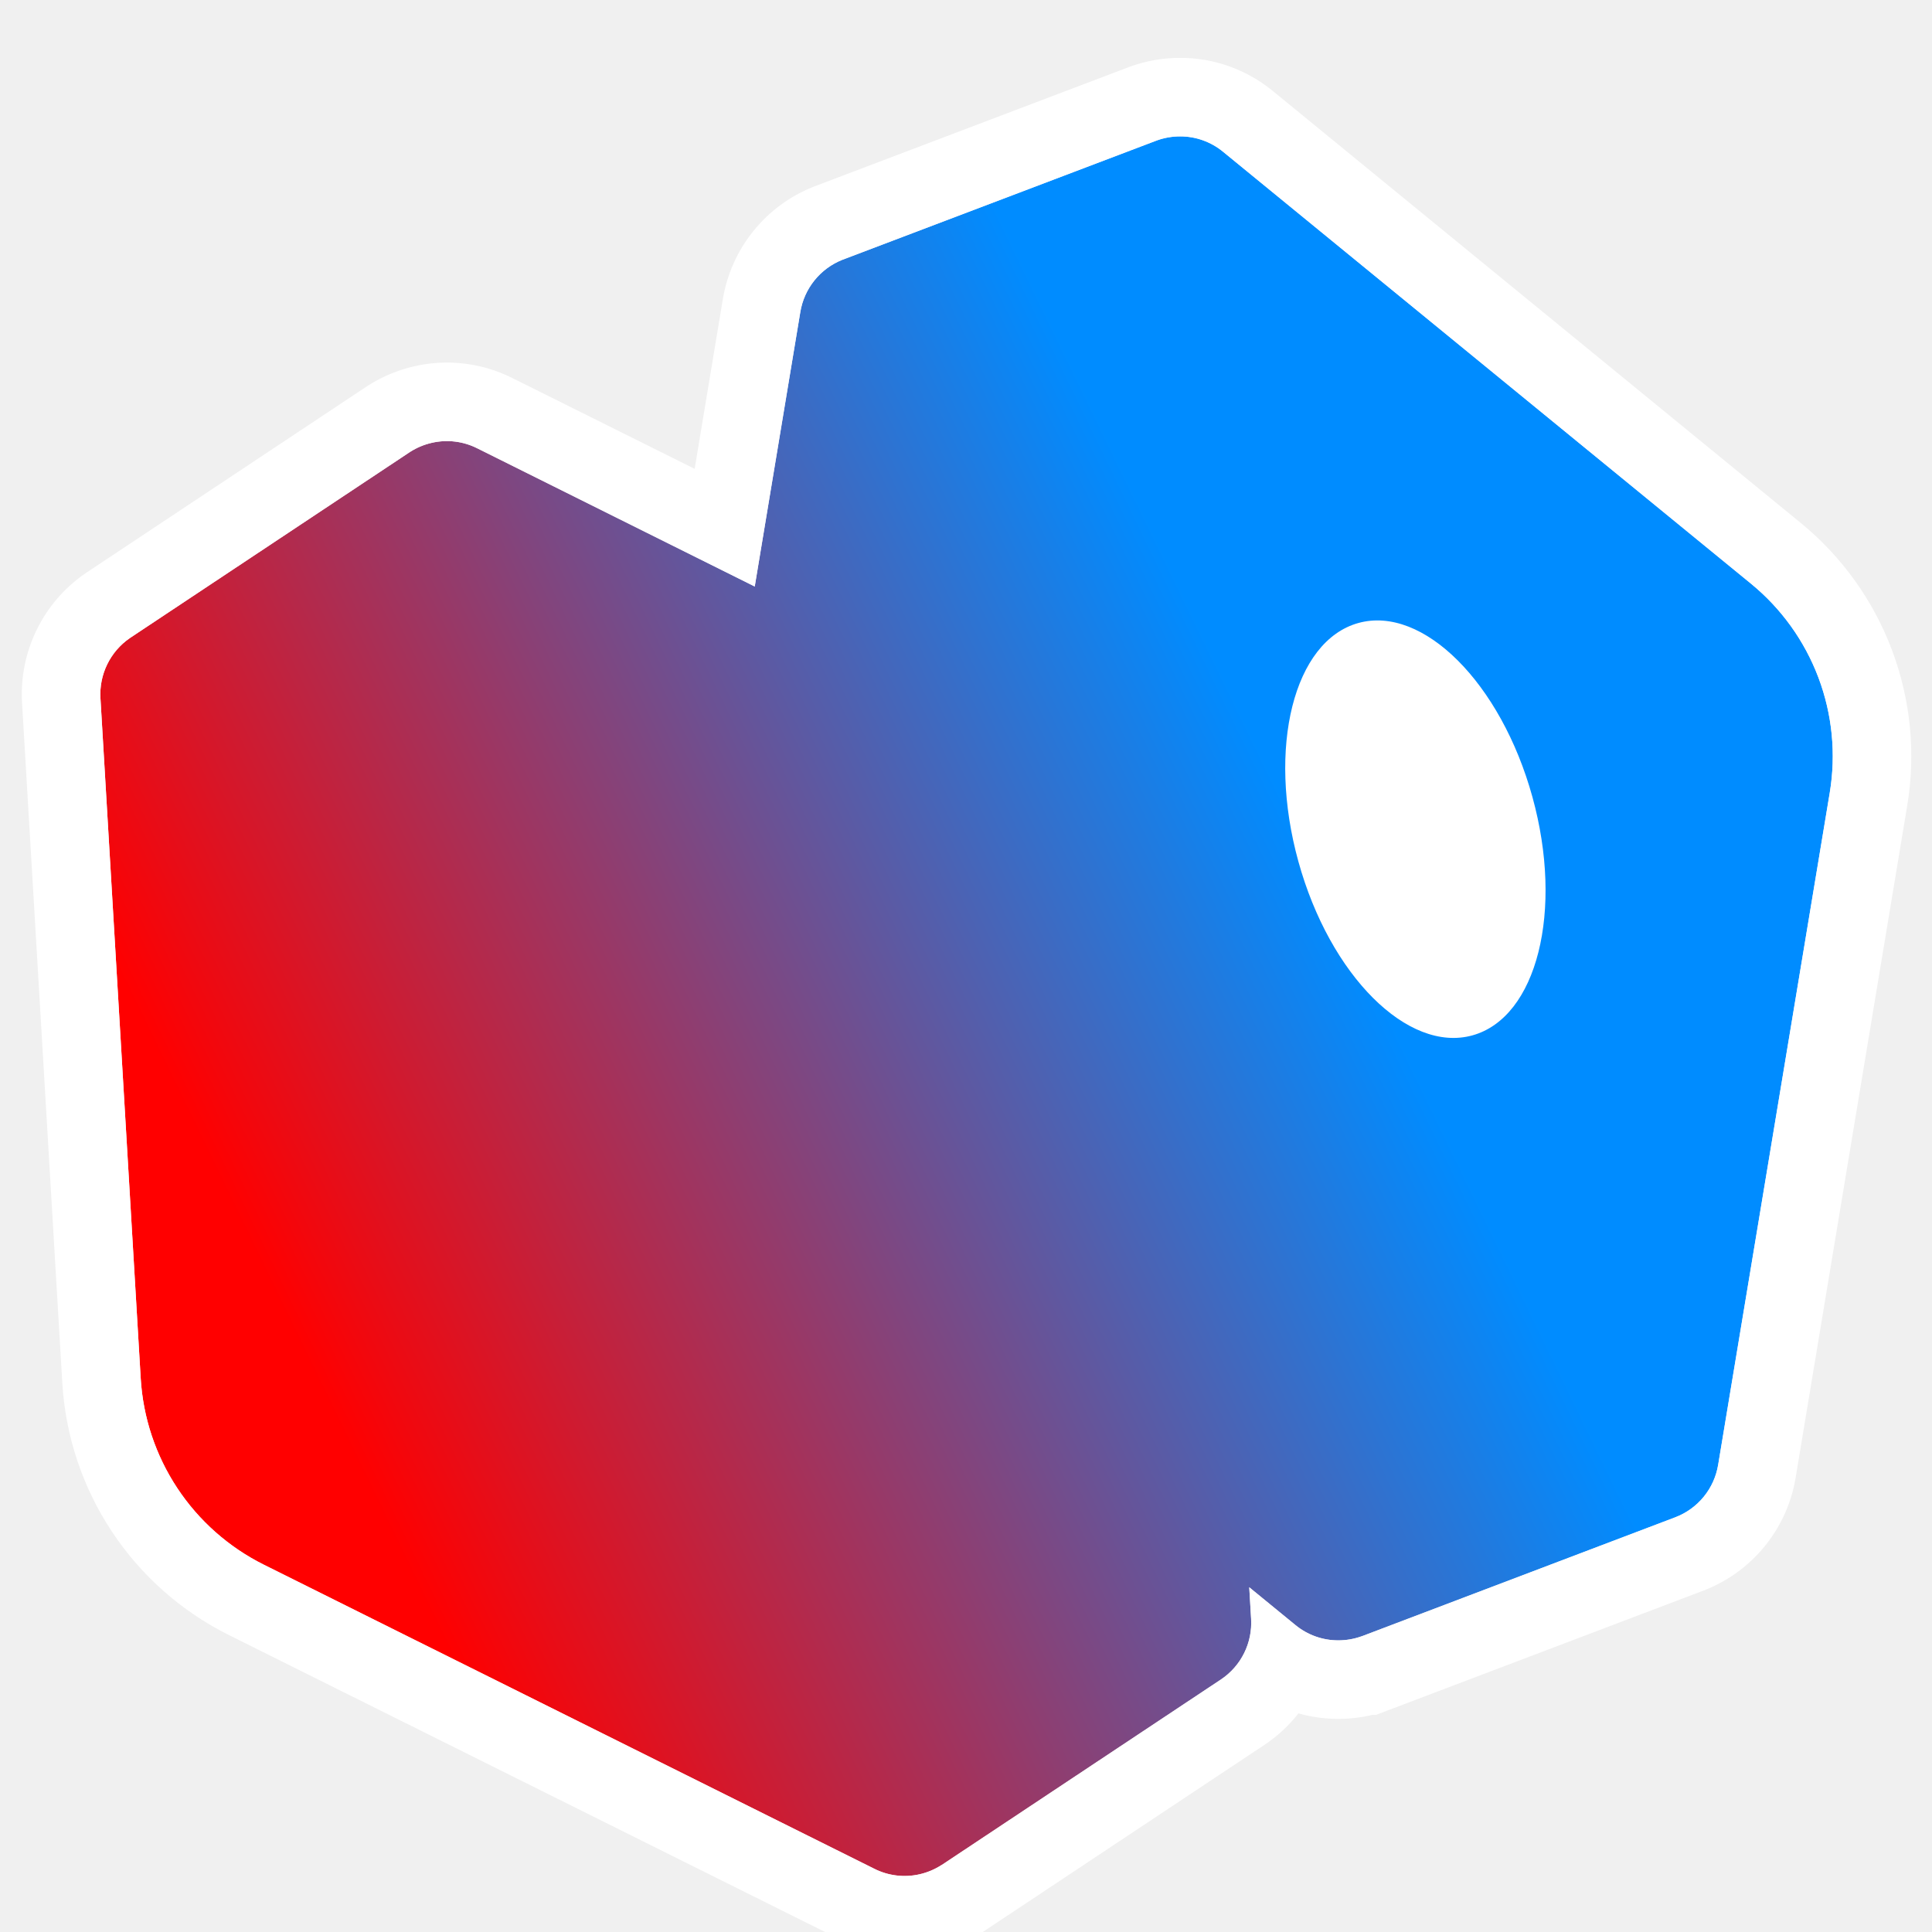
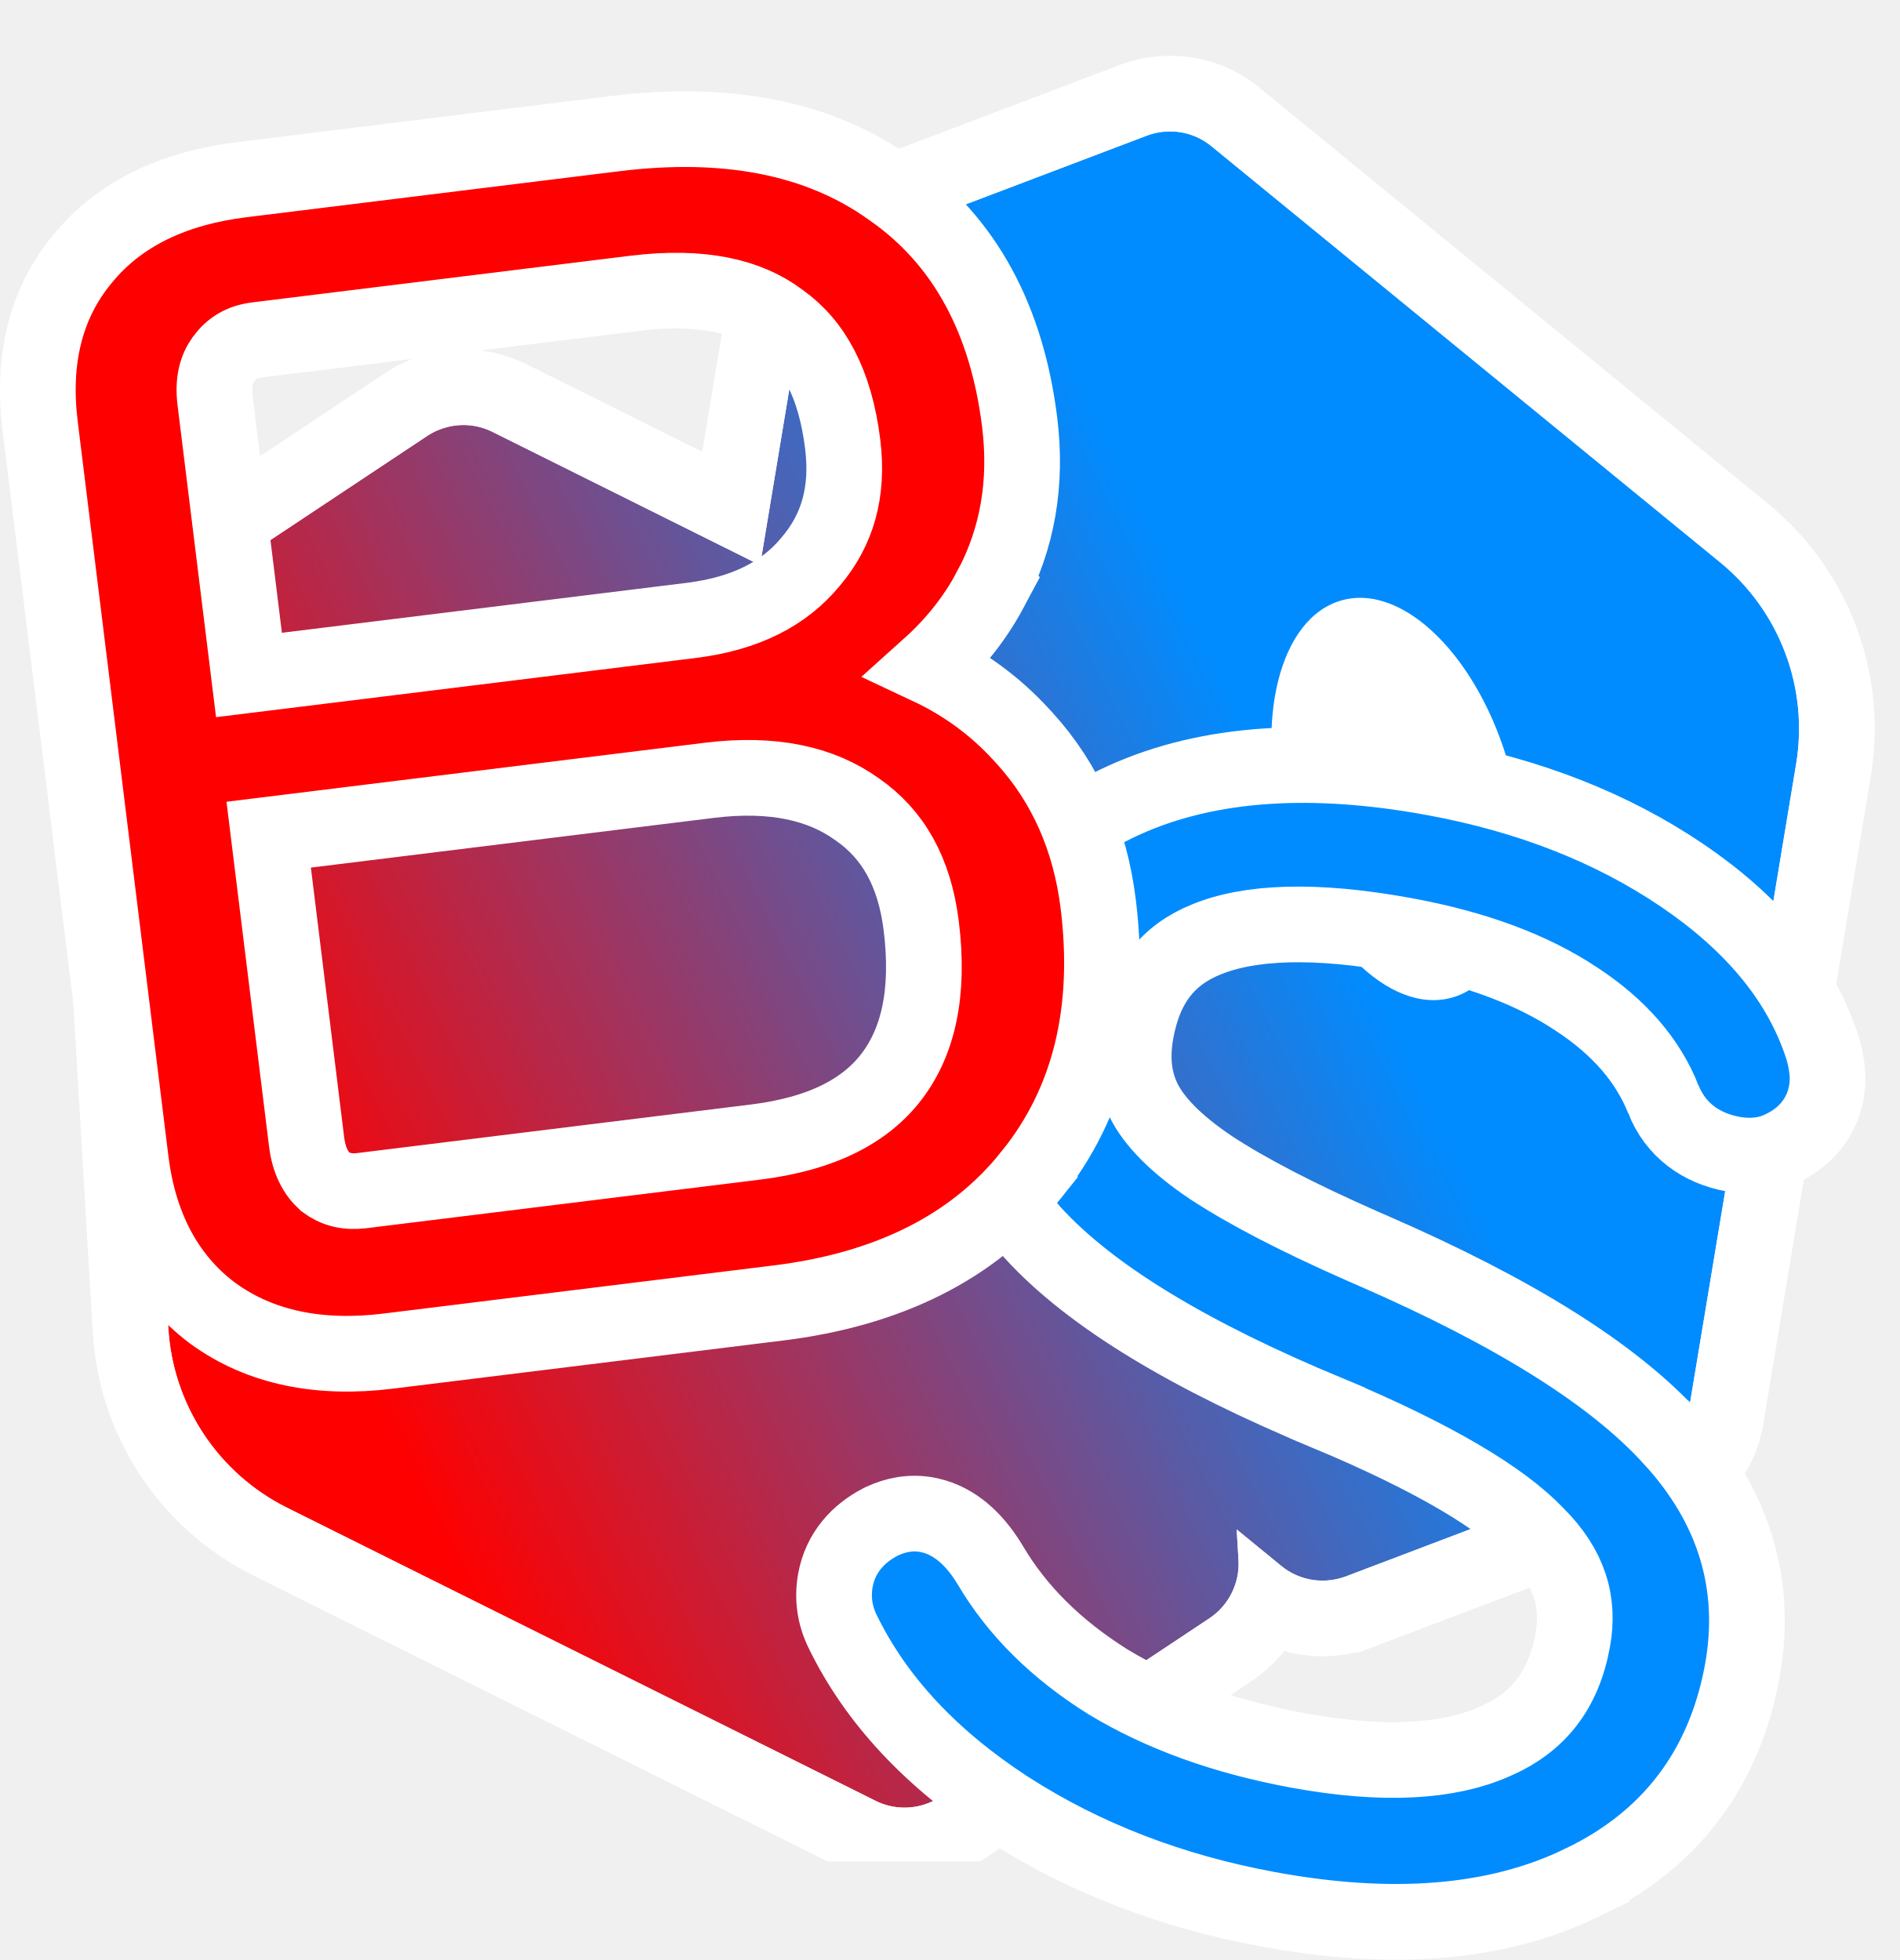
- <svg xmlns="http://www.w3.org/2000/svg" width="246" height="246" viewBox="0 0 246 246" fill="none">
+ <svg xmlns="http://www.w3.org/2000/svg" width="251" height="259" viewBox="0 0 251 259" fill="none">
  <g clip-path="url(#clip0_0_1)">
-     <mask id="path-1-outside-1_0_1" maskUnits="userSpaceOnUse" x="1.776" y="7.367" width="242" height="242" fill="black">
-       <rect fill="white" x="1.776" y="7.367" width="242" height="242" />
-       <path d="M150.264 17.367C152.266 17.363 154.206 18.06 155.748 19.336L222.953 74.321C226.819 77.484 229.782 81.612 231.543 86.287C233.303 90.962 233.798 96.019 232.979 100.946L218.773 186.503C218.529 187.993 217.901 189.393 216.949 190.564C215.997 191.736 214.755 192.638 213.346 193.182L173.388 208.348H173.374C172.422 208.691 171.418 208.866 170.407 208.866C168.405 208.871 166.465 208.175 164.923 206.898L159.065 202.105L159.302 206.111C159.394 207.618 159.091 209.122 158.422 210.475C157.754 211.828 156.744 212.984 155.492 213.826L119.893 237.477H119.878C119.026 238.026 118.085 238.422 117.096 238.649C115.145 239.096 113.099 238.847 111.313 237.943L33.599 199.235C29.129 197.007 25.324 193.64 22.571 189.473C19.817 185.305 18.212 180.485 17.916 175.499L12.791 88.919C12.7 87.425 12.998 85.932 13.655 84.587C14.311 83.242 15.305 82.089 16.539 81.241L52.221 57.537C53.072 56.995 54.01 56.604 54.994 56.381C56.945 55.934 58.991 56.184 60.777 57.087L96.1 74.68L101.903 39.736C102.145 38.259 102.765 36.87 103.703 35.703C104.641 34.537 105.865 33.633 107.256 33.08L147.312 17.879C148.259 17.54 149.258 17.366 150.264 17.367Z" />
+     <mask id="path-1-outside-1_0_1" maskUnits="userSpaceOnUse" x="6.099" y="7.367" width="242" height="242" fill="black">
+       <rect fill="white" x="6.099" y="7.367" width="242" height="242" />
+       <path d="M154.587 17.367C156.589 17.363 158.529 18.06 160.07 19.336L227.276 74.321C231.142 77.484 234.105 81.612 235.865 86.287C237.626 90.962 238.121 96.019 237.302 100.946L223.096 186.503C222.852 187.993 222.223 189.393 221.272 190.564C220.32 191.736 219.078 192.638 217.669 193.182L177.711 208.348H177.696C176.745 208.691 175.741 208.866 174.73 208.866C172.728 208.871 170.788 208.175 169.246 206.898L163.388 202.105L163.625 206.111C163.717 207.618 163.414 209.122 162.745 210.475C162.077 211.828 161.067 212.984 159.815 213.826L124.216 237.477H124.201C123.349 238.026 122.407 238.422 121.419 238.649C119.468 239.096 117.422 238.847 115.636 237.943L37.922 199.235C33.452 197.007 29.647 193.64 26.894 189.473C24.14 185.305 22.535 180.485 22.239 175.499L17.114 88.919C17.023 87.425 17.321 85.932 17.978 84.587C18.634 83.242 19.628 82.089 20.861 81.241L56.544 57.537C57.395 56.995 58.333 56.604 59.316 56.381C61.268 55.934 63.313 56.184 65.1 57.087L100.423 74.68L106.226 39.736C106.468 38.259 107.088 36.87 108.026 35.703C108.964 34.537 110.188 33.633 111.579 33.08L151.635 17.879C152.582 17.54 153.581 17.366 154.587 17.367Z" />
    </mask>
-     <path d="M150.264 17.367C152.266 17.363 154.206 18.06 155.748 19.336L222.953 74.321C226.819 77.484 229.782 81.612 231.543 86.287C233.303 90.962 233.798 96.019 232.979 100.946L218.773 186.503C218.529 187.993 217.901 189.393 216.949 190.564C215.997 191.736 214.755 192.638 213.346 193.182L173.388 208.348H173.374C172.422 208.691 171.418 208.866 170.407 208.866C168.405 208.871 166.465 208.175 164.923 206.898L159.065 202.105L159.302 206.111C159.394 207.618 159.091 209.122 158.422 210.475C157.754 211.828 156.744 212.984 155.492 213.826L119.893 237.477H119.878C119.026 238.026 118.085 238.422 117.096 238.649C115.145 239.096 113.099 238.847 111.313 237.943L33.599 199.235C29.129 197.007 25.324 193.64 22.571 189.473C19.817 185.305 18.212 180.485 17.916 175.499L12.791 88.919C12.7 87.425 12.998 85.932 13.655 84.587C14.311 83.242 15.305 82.089 16.539 81.241L52.221 57.537C53.072 56.995 54.01 56.604 54.994 56.381C56.945 55.934 58.991 56.184 60.777 57.087L96.1 74.68L101.903 39.736C102.145 38.259 102.765 36.87 103.703 35.703C104.641 34.537 105.865 33.633 107.256 33.08L147.312 17.879C148.259 17.54 149.258 17.366 150.264 17.367Z" fill="url(#paint0_linear_0_1)" />
-     <path d="M150.264 17.367L150.257 27.367L150.272 27.367L150.287 27.367L150.264 17.367ZM155.748 19.336L149.371 27.039L149.393 27.057L149.415 27.076L155.748 19.336ZM222.953 74.321L216.62 82.061L216.621 82.061L222.953 74.321ZM231.543 86.287L240.901 82.763L240.901 82.763L231.543 86.287ZM232.979 100.946L223.114 99.306L223.114 99.308L232.979 100.946ZM218.773 186.503L208.908 184.865L208.906 184.877L208.904 184.89L218.773 186.503ZM216.949 190.564L224.71 196.87L224.71 196.87L216.949 190.564ZM213.346 193.182L216.895 202.531L216.92 202.521L216.945 202.512L213.346 193.182ZM173.388 208.348V218.348H175.222L176.937 217.697L173.388 208.348ZM173.374 208.348V198.348H171.624L169.978 198.942L173.374 208.348ZM170.407 208.866L170.407 198.866H170.395L170.384 198.866L170.407 208.866ZM164.923 206.898L171.3 199.195L171.278 199.177L171.256 199.159L164.923 206.898ZM159.065 202.105L165.397 194.366L147.733 179.914L149.082 202.697L159.065 202.105ZM159.302 206.111L149.32 206.703L149.32 206.712L149.321 206.721L159.302 206.111ZM158.422 210.475L167.388 214.903L167.388 214.903L158.422 210.475ZM155.492 213.826L161.025 222.155L161.05 222.139L161.074 222.123L155.492 213.826ZM119.893 237.477V247.477H122.912L125.427 245.806L119.893 237.477ZM119.878 237.477V227.477H116.935L114.461 229.071L119.878 237.477ZM117.096 238.649L119.33 248.397L119.334 248.396L117.096 238.649ZM111.313 237.943L115.825 229.019L115.798 229.006L115.771 228.992L111.313 237.943ZM33.599 199.235L29.139 208.185L29.141 208.186L33.599 199.235ZM22.571 189.473L14.227 194.985L14.227 194.985L22.571 189.473ZM17.916 175.499L7.934 176.09L7.934 176.091L17.916 175.499ZM12.791 88.919L22.774 88.328L22.773 88.319L22.773 88.31L12.791 88.919ZM13.655 84.587L4.668 80.201L4.668 80.201L13.655 84.587ZM16.539 81.241L11.005 72.912L10.941 72.955L10.877 72.999L16.539 81.241ZM52.221 57.537L46.851 49.101L46.769 49.154L46.688 49.208L52.221 57.537ZM54.994 56.381L57.209 66.132L57.217 66.131L57.225 66.129L54.994 56.381ZM60.777 57.087L56.266 66.012L56.292 66.025L56.319 66.038L60.777 57.087ZM96.1 74.68L91.642 83.631L103.749 89.661L105.965 76.318L96.1 74.68ZM101.903 39.736L111.768 41.374L111.77 41.363L111.772 41.352L101.903 39.736ZM103.703 35.703L95.91 29.436L95.91 29.437L103.703 35.703ZM107.256 33.08L103.708 23.731L103.634 23.759L103.561 23.788L107.256 33.08ZM147.312 17.879L143.94 8.465L143.852 8.496L143.764 8.53L147.312 17.879ZM150.264 17.367L150.287 27.367C149.95 27.368 149.627 27.251 149.371 27.039L155.748 19.336L162.124 11.633C158.785 8.868 154.581 7.357 150.241 7.367L150.264 17.367ZM155.748 19.336L149.415 27.076L216.62 82.061L222.953 74.321L229.285 66.582L162.08 11.596L155.748 19.336ZM222.953 74.321L216.621 82.061C219.124 84.109 221.044 86.783 222.184 89.811L231.543 86.287L240.901 82.763C238.52 76.442 234.514 70.859 229.285 66.581L222.953 74.321ZM231.543 86.287L222.184 89.811C223.324 92.839 223.645 96.114 223.114 99.306L232.979 100.946L242.844 102.587C243.952 95.923 243.282 89.085 240.901 82.763L231.543 86.287ZM232.979 100.946L223.114 99.308L208.908 184.865L218.773 186.503L228.638 188.141L242.844 102.584L232.979 100.946ZM218.773 186.503L208.904 184.89C208.942 184.659 209.039 184.441 209.188 184.258L216.949 190.564L224.71 196.87C226.762 194.345 228.117 191.327 228.642 188.116L218.773 186.503ZM216.949 190.564L209.188 184.258C209.336 184.076 209.529 183.936 209.748 183.852L213.346 193.182L216.945 202.512C219.98 201.341 222.658 199.396 224.71 196.87L216.949 190.564ZM213.346 193.182L209.798 183.832L169.84 198.998L173.388 208.348L176.937 217.697L216.895 202.531L213.346 193.182ZM173.388 208.348V198.348H173.374V208.348V218.348H173.388V208.348ZM173.374 208.348L169.978 198.942C170.119 198.891 170.264 198.866 170.407 198.866L170.407 208.866L170.407 218.866C172.572 218.866 174.725 218.491 176.769 217.754L173.374 208.348ZM170.407 208.866L170.384 198.866C170.718 198.865 171.042 198.981 171.3 199.195L164.923 206.898L158.547 214.602C161.889 217.368 166.093 218.876 170.43 218.866L170.407 208.866ZM164.923 206.898L171.256 199.159L165.397 194.366L159.065 202.105L152.733 209.845L158.591 214.638L164.923 206.898ZM159.065 202.105L149.082 202.697L149.32 206.703L159.302 206.111L169.285 205.52L169.047 201.514L159.065 202.105ZM159.302 206.111L149.321 206.721C149.307 206.486 149.354 206.254 149.456 206.046L158.422 210.475L167.388 214.903C168.827 211.99 169.482 208.749 169.284 205.502L159.302 206.111ZM158.422 210.475L149.456 206.046C149.558 205.84 149.713 205.661 149.91 205.529L155.492 213.826L161.074 222.123C163.775 220.306 165.95 217.815 167.388 214.903L158.422 210.475ZM155.492 213.826L149.958 205.497L114.359 229.147L119.893 237.477L125.427 245.806L161.025 222.155L155.492 213.826ZM119.893 237.477V227.477H119.878V237.477V247.477H119.893V237.477ZM119.878 237.477L114.461 229.071C114.586 228.991 114.721 228.935 114.858 228.903L117.096 238.649L119.334 248.396C121.449 247.91 123.467 247.061 125.296 245.882L119.878 237.477ZM117.096 238.649L114.863 228.902C115.188 228.827 115.529 228.869 115.825 229.019L111.313 237.943L106.801 246.867C110.67 248.824 115.102 249.365 119.33 248.397L117.096 238.649ZM111.313 237.943L115.771 228.992L38.058 190.284L33.599 199.235L29.141 208.186L106.855 246.894L111.313 237.943ZM33.599 199.235L38.06 190.285C35.163 188.841 32.698 186.659 30.914 183.96L22.571 189.473L14.227 194.985C17.951 200.621 23.095 205.173 29.139 208.185L33.599 199.235ZM22.571 189.473L30.914 183.96C29.131 181.261 28.091 178.138 27.899 174.907L17.916 175.499L7.934 176.091C8.334 182.832 10.504 189.35 14.227 194.985L22.571 189.473ZM17.916 175.499L27.899 174.908L22.774 88.328L12.791 88.919L2.809 89.51L7.934 176.09L17.916 175.499ZM12.791 88.919L22.773 88.31C22.787 88.542 22.741 88.769 22.642 88.972L13.655 84.587L4.668 80.201C3.256 83.095 2.614 86.308 2.81 89.527L12.791 88.919ZM13.655 84.587L22.642 88.973C22.542 89.177 22.391 89.353 22.201 89.484L16.539 81.241L10.877 72.999C8.219 74.824 6.081 77.306 4.668 80.201L13.655 84.587ZM16.539 81.241L22.072 89.571L57.755 65.867L52.221 57.537L46.688 49.208L11.005 72.912L16.539 81.241ZM52.221 57.537L57.591 65.973C57.474 66.048 57.345 66.102 57.209 66.132L54.994 56.381L52.779 46.629C50.675 47.107 48.67 47.943 46.851 49.101L52.221 57.537ZM54.994 56.381L57.225 66.129C56.901 66.203 56.562 66.162 56.266 66.012L60.777 57.087L65.288 48.162C61.419 46.207 56.988 45.666 52.763 46.633L54.994 56.381ZM60.777 57.087L56.319 66.038L91.642 83.631L96.1 74.68L100.558 65.728L65.235 48.136L60.777 57.087ZM96.1 74.68L105.965 76.318L111.768 41.374L101.903 39.736L92.038 38.098L86.235 73.041L96.1 74.68ZM101.903 39.736L111.772 41.352C111.735 41.578 111.64 41.791 111.496 41.969L103.703 35.703L95.91 29.437C93.89 31.949 92.555 34.941 92.034 38.121L101.903 39.736ZM103.703 35.703L111.496 41.97C111.35 42.151 111.162 42.289 110.952 42.372L107.256 33.08L103.561 23.788C100.569 24.978 97.932 26.922 95.91 29.436L103.703 35.703ZM107.256 33.08L110.804 42.429L150.86 27.228L147.312 17.879L143.764 8.53L103.708 23.731L107.256 33.08ZM147.312 17.879L150.684 27.293C150.547 27.342 150.403 27.367 150.257 27.367L150.264 17.367L150.271 7.367C148.113 7.366 145.971 7.737 143.94 8.465L147.312 17.879Z" fill="white" mask="url(#path-1-outside-1_0_1)" />
-     <path d="M187.477 131.835C195.705 129.561 199.126 115.963 195.118 101.462C191.11 86.962 181.192 77.05 172.964 79.325C164.736 81.599 161.315 95.197 165.323 109.697C169.33 124.198 179.249 134.109 187.477 131.835Z" fill="white" />
+     <path d="M154.587 17.367C156.589 17.363 158.529 18.06 160.07 19.336L227.276 74.321C231.142 77.484 234.105 81.612 235.865 86.287C237.626 90.962 238.121 96.019 237.302 100.946L223.096 186.503C222.852 187.993 222.223 189.393 221.272 190.564C220.32 191.736 219.078 192.638 217.669 193.182L177.711 208.348H177.696C176.745 208.691 175.741 208.866 174.73 208.866C172.728 208.871 170.788 208.175 169.246 206.898L163.388 202.105L163.625 206.111C163.717 207.618 163.414 209.122 162.745 210.475C162.077 211.828 161.067 212.984 159.815 213.826L124.216 237.477H124.201C123.349 238.026 122.407 238.422 121.419 238.649C119.468 239.096 117.422 238.847 115.636 237.943L37.922 199.235C33.452 197.007 29.647 193.64 26.894 189.473C24.14 185.305 22.535 180.485 22.239 175.499L17.114 88.919C17.023 87.425 17.321 85.932 17.978 84.587C18.634 83.242 19.628 82.089 20.861 81.241L56.544 57.537C57.395 56.995 58.333 56.604 59.316 56.381C61.268 55.934 63.313 56.184 65.1 57.087L100.423 74.68L106.226 39.736C106.468 38.259 107.088 36.87 108.026 35.703C108.964 34.537 110.188 33.633 111.579 33.08L151.635 17.879C152.582 17.54 153.581 17.366 154.587 17.367Z" fill="url(#paint0_linear_0_1)" />
+     <path d="M154.587 17.367L154.58 27.367L154.595 27.367L154.61 27.367L154.587 17.367ZM160.07 19.336L153.694 27.039L153.716 27.057L153.738 27.076L160.07 19.336ZM227.276 74.321L220.943 82.061L220.944 82.061L227.276 74.321ZM235.865 86.287L245.224 82.763L245.224 82.763L235.865 86.287ZM237.302 100.946L227.437 99.306L227.437 99.308L237.302 100.946ZM223.096 186.503L213.231 184.865L213.229 184.877L213.227 184.89L223.096 186.503ZM221.272 190.564L229.033 196.87L229.033 196.87L221.272 190.564ZM217.669 193.182L221.218 202.531L221.243 202.521L221.268 202.512L217.669 193.182ZM177.711 208.348V218.348H179.545L181.26 217.697L177.711 208.348ZM177.696 208.348V198.348H175.947L174.301 198.942L177.696 208.348ZM174.73 208.866L174.73 198.866H174.718L174.707 198.866L174.73 208.866ZM169.246 206.898L175.623 199.195L175.601 199.177L175.578 199.159L169.246 206.898ZM163.388 202.105L169.72 194.366L152.056 179.914L153.405 202.697L163.388 202.105ZM163.625 206.111L153.643 206.703L153.643 206.712L153.644 206.721L163.625 206.111ZM162.745 210.475L171.711 214.903L171.711 214.903L162.745 210.475ZM159.815 213.826L165.348 222.155L165.373 222.139L165.397 222.123L159.815 213.826ZM124.216 237.477V247.477H127.235L129.75 245.806L124.216 237.477ZM124.201 237.477V227.477H121.258L118.783 229.071L124.201 237.477ZM121.419 238.649L123.652 248.397L123.657 248.396L121.419 238.649ZM115.636 237.943L120.148 229.019L120.121 229.006L120.094 228.992L115.636 237.943ZM37.922 199.235L33.461 208.185L33.464 208.186L37.922 199.235ZM26.894 189.473L18.55 194.985L18.55 194.985L26.894 189.473ZM22.239 175.499L12.257 176.09L12.257 176.091L22.239 175.499ZM17.114 88.919L27.097 88.328L27.096 88.319L27.096 88.31L17.114 88.919ZM17.978 84.587L8.991 80.201L8.991 80.201L17.978 84.587ZM20.861 81.241L15.328 72.912L15.263 72.955L15.199 72.999L20.861 81.241ZM56.544 57.537L51.174 49.101L51.092 49.154L51.011 49.208L56.544 57.537ZM59.316 56.381L61.531 66.132L61.539 66.131L61.547 66.129L59.316 56.381ZM65.1 57.087L60.589 66.012L60.615 66.025L60.642 66.038L65.1 57.087ZM100.423 74.68L95.965 83.631L108.072 89.661L110.288 76.318L100.423 74.68ZM106.226 39.736L116.091 41.374L116.093 41.363L116.094 41.352L106.226 39.736ZM108.026 35.703L100.233 29.436L100.232 29.437L108.026 35.703ZM111.579 33.08L108.031 23.731L107.957 23.759L107.884 23.788L111.579 33.08ZM151.635 17.879L148.263 8.465L148.174 8.496L148.087 8.53L151.635 17.879ZM154.587 17.367L154.61 27.367C154.273 27.368 153.95 27.251 153.694 27.039L160.07 19.336L166.447 11.633C163.108 8.868 158.904 7.357 154.564 7.367L154.587 17.367ZM160.07 19.336L153.738 27.076L220.943 82.061L227.276 74.321L233.608 66.582L166.403 11.596L160.07 19.336ZM227.276 74.321L220.944 82.061C223.447 84.109 225.366 86.783 226.507 89.811L235.865 86.287L245.224 82.763C242.843 76.442 238.837 70.859 233.607 66.581L227.276 74.321ZM235.865 86.287L226.507 89.811C227.647 92.839 227.968 96.114 227.437 99.306L237.302 100.946L247.166 102.587C248.274 95.923 247.605 89.085 245.224 82.763L235.865 86.287ZM237.302 100.946L227.437 99.308L213.231 184.865L223.096 186.503L232.961 188.141L247.167 102.584L237.302 100.946ZM223.096 186.503L213.227 184.89C213.265 184.659 213.362 184.441 213.51 184.258L221.272 190.564L229.033 196.87C231.085 194.345 232.44 191.327 232.965 188.116L223.096 186.503ZM221.272 190.564L213.511 184.258C213.659 184.076 213.852 183.936 214.07 183.852L217.669 193.182L221.268 202.512C224.303 201.341 226.981 199.396 229.033 196.87L221.272 190.564ZM217.669 193.182L214.121 183.832L174.163 198.998L177.711 208.348L181.26 217.697L221.218 202.531L217.669 193.182ZM177.711 208.348V198.348H177.696V208.348V218.348H177.711V208.348ZM177.696 208.348L174.301 198.942C174.442 198.891 174.587 198.866 174.73 198.866L174.73 208.866L174.73 218.866C176.895 218.866 179.048 218.491 181.092 217.754L177.696 208.348ZM174.73 208.866L174.707 198.866C175.04 198.865 175.365 198.981 175.623 199.195L169.246 206.898L162.87 214.602C166.211 217.368 170.416 218.876 174.753 218.866L174.73 208.866ZM169.246 206.898L175.578 199.159L169.72 194.366L163.388 202.105L157.056 209.845L162.914 214.638L169.246 206.898ZM163.388 202.105L153.405 202.697L153.643 206.703L163.625 206.111L173.608 205.52L173.37 201.514L163.388 202.105ZM163.625 206.111L153.644 206.721C153.629 206.486 153.677 206.254 153.779 206.046L162.745 210.475L171.711 214.903C173.15 211.99 173.805 208.749 173.607 205.502L163.625 206.111ZM162.745 210.475L153.779 206.046C153.881 205.84 154.036 205.661 154.232 205.529L159.815 213.826L165.397 222.123C168.098 220.306 170.273 217.815 171.711 214.903L162.745 210.475ZM159.815 213.826L154.281 205.497L118.682 229.147L124.216 237.477L129.75 245.806L165.348 222.155L159.815 213.826ZM124.216 237.477V227.477H124.201V237.477V247.477H124.216V237.477ZM124.201 237.477L118.783 229.071C118.908 228.991 119.043 228.935 119.181 228.903L121.419 238.649L123.657 248.396C125.771 247.91 127.79 247.061 129.619 245.882L124.201 237.477ZM121.419 238.649L119.186 228.902C119.511 228.827 119.851 228.869 120.148 229.019L115.636 237.943L111.124 246.867C114.993 248.824 119.425 249.365 123.652 248.397L121.419 238.649ZM115.636 237.943L120.094 228.992L42.38 190.284L37.922 199.235L33.464 208.186L111.177 246.894L115.636 237.943ZM37.922 199.235L42.383 190.285C39.485 188.841 37.02 186.659 35.237 183.96L26.894 189.473L18.55 194.985C22.274 200.621 27.418 205.173 33.461 208.185L37.922 199.235ZM26.894 189.473L35.237 183.96C33.454 181.261 32.414 178.138 32.222 174.907L22.239 175.499L12.257 176.091C12.657 182.832 14.827 189.35 18.55 194.985L26.894 189.473ZM22.239 175.499L32.222 174.908L27.097 88.328L17.114 88.919L7.132 89.51L12.257 176.09L22.239 175.499ZM17.114 88.919L27.096 88.31C27.11 88.542 27.064 88.769 26.965 88.972L17.978 84.587L8.991 80.201C7.579 83.095 6.937 86.308 7.133 89.527L17.114 88.919ZM17.978 84.587L26.965 88.973C26.865 89.177 26.713 89.353 26.524 89.484L20.861 81.241L15.199 72.999C12.542 74.824 10.403 77.306 8.991 80.201L17.978 84.587ZM20.861 81.241L26.395 89.571L62.078 65.867L56.544 57.537L51.011 49.208L15.328 72.912L20.861 81.241ZM56.544 57.537L61.914 65.973C61.797 66.048 61.668 66.102 61.531 66.132L59.316 56.381L57.102 46.629C54.998 47.107 52.993 47.943 51.174 49.101L56.544 57.537ZM59.316 56.381L61.547 66.129C61.224 66.203 60.885 66.162 60.589 66.012L65.1 57.087L69.611 48.162C65.742 46.207 61.311 45.666 57.086 46.633L59.316 56.381ZM65.1 57.087L60.642 66.038L95.965 83.631L100.423 74.68L104.881 65.728L69.558 48.136L65.1 57.087ZM100.423 74.68L110.288 76.318L116.091 41.374L106.226 39.736L96.361 38.098L90.558 73.041L100.423 74.68ZM106.226 39.736L116.094 41.352C116.057 41.578 115.963 41.791 115.819 41.969L108.026 35.703L100.232 29.437C98.213 31.949 96.878 34.941 96.357 38.121L106.226 39.736ZM108.026 35.703L115.818 41.97C115.672 42.151 115.484 42.289 115.275 42.372L111.579 33.08L107.884 23.788C104.892 24.978 102.255 26.922 100.233 29.436L108.026 35.703ZM111.579 33.08L115.127 42.429L155.183 27.228L151.635 17.879L148.087 8.53L108.031 23.731L111.579 33.08ZM151.635 17.879L155.007 27.293C154.87 27.342 154.726 27.367 154.58 27.367L154.587 17.367L154.594 7.367C152.436 7.366 150.294 7.737 148.263 8.465L151.635 17.879Z" fill="white" mask="url(#path-1-outside-1_0_1)" />
+     <path d="M191.8 131.835C200.027 129.561 203.449 115.963 199.441 101.462C195.433 86.962 185.514 77.05 177.287 79.325C169.059 81.599 165.638 95.197 169.646 109.697C173.653 124.198 183.572 134.109 191.8 131.835Z" fill="white" />
  </g>
+   <path d="M189.537 102.808C201.959 105.099 212.871 109.341 222.167 115.624C231.164 121.706 237.48 128.987 240.494 137.592L240.775 138.429L240.797 138.499L240.818 138.569C241.326 140.32 241.662 142.333 241.296 144.321C240.563 148.296 237.838 150.897 234.374 152.188L234.195 152.254L234.011 152.307C232.292 152.802 230.557 152.801 228.911 152.498C224.746 151.73 221.376 149.338 219.749 145.238L219.75 145.237C217.736 140.197 213.999 135.748 208.172 131.953L208.159 131.944L208.145 131.935C202.434 128.161 195.013 125.337 185.699 123.62C173.566 121.382 164.997 121.832 159.395 124.133L159.383 124.138L159.37 124.142C154.358 126.17 151.27 129.931 150.102 136.265C149.418 139.973 149.858 142.978 151.148 145.523C152.461 148.114 155.22 151.1 160.061 154.336C164.749 157.41 171.352 160.853 179.973 164.654L181.727 165.421L181.735 165.424L181.743 165.427C199.781 173.311 213.036 181.455 220.844 190.053L220.845 190.053C229.046 198.965 232.291 209.392 230.164 220.927C227.797 233.762 220.646 243.203 208.974 248.791L208.975 248.793C197.605 254.322 183.655 255.27 167.561 252.302C154.748 249.939 143.247 245.522 133.126 238.998L133.116 238.991L133.107 238.986C123.15 232.505 115.778 224.744 111.341 215.611C110.275 213.472 109.945 211.144 110.378 208.793C111.043 205.19 113.362 202.631 116.386 201.087L116.465 201.047L116.545 201.01C118.29 200.196 120.311 199.766 122.448 200.16L122.808 200.233C126.256 201.004 128.721 203.516 130.471 206.238L130.822 206.804L130.845 206.842C134.338 212.761 139.464 217.911 146.394 222.25C153.325 226.446 161.64 229.491 171.434 231.298C182.921 233.416 191.393 232.795 197.349 230.182L197.371 230.173L197.391 230.164C203.149 227.701 206.547 223.451 207.774 216.798C208.726 211.636 207.324 207.107 202.98 202.782L202.938 202.741L202.897 202.697C198.402 198.002 189.485 192.613 175.382 186.72L175.382 186.719C157.385 179.24 144.164 171.371 136.433 162.885L136.42 162.87L136.408 162.856C128.534 154.077 125.581 143.687 127.711 132.136C129.979 119.839 137.062 110.901 148.552 105.715C159.817 100.63 173.613 99.872 189.537 102.808Z" fill="#008CFF" stroke="white" stroke-width="10" />
+   <path d="M81.249 17.659C95.714 15.874 108.083 18.063 117.718 24.991C127.536 31.805 133.055 42.349 134.717 55.817C135.699 63.775 134.459 71.197 130.849 77.895L130.85 77.896C128.806 81.729 126.087 85.133 122.753 88.125C127.332 90.276 131.369 93.21 134.815 96.945L135.351 97.524C140.822 103.537 144.041 110.926 145.096 119.474C146.824 133.475 144.049 145.595 136.231 155.265L136.232 155.266C128.547 164.929 117.175 170.409 102.839 172.178L51.284 178.54C42.384 179.639 34.462 178.182 28.088 173.522L28.056 173.5L28.026 173.477C21.777 168.76 18.327 161.811 17.279 153.321L5.298 56.237C4.255 47.783 5.9 40.255 10.848 34.281C15.776 28.169 23.08 24.837 31.971 23.74L81.249 17.659ZM40.506 150.875C40.813 153.366 41.695 154.998 42.949 156.156C44.285 157.155 45.804 157.582 47.827 157.332L99.796 150.919C108.727 149.817 114.42 146.706 117.817 142.232C121.251 137.708 122.818 131.314 121.713 122.359C120.816 115.097 117.909 110.193 113.289 106.974L113.261 106.954L113.232 106.934C108.52 103.552 102.189 102.067 93.687 103.116L35.498 110.297L40.506 150.875ZM33.954 44.919C31.966 45.165 30.605 45.982 29.527 47.453C28.617 48.704 28.106 50.393 28.423 52.963L32.894 89.194L91.289 81.988C98.588 81.087 103.647 78.393 107.057 74.272L107.102 74.219C110.632 70.07 112.118 65.05 111.335 58.703C110.326 50.526 107.395 45.419 103.176 42.405L103.119 42.364L103.062 42.321C98.885 39.157 92.739 37.665 83.853 38.762L33.954 44.919Z" fill="#FF0000" stroke="white" stroke-width="10" />
  <defs>
-     <linearGradient id="paint0_linear_0_1" x1="19" y1="186.5" x2="233" y2="82.5" gradientUnits="userSpaceOnUse">
+     <linearGradient id="paint0_linear_0_1" x1="23.323" y1="186.5" x2="237.323" y2="82.5" gradientUnits="userSpaceOnUse">
      <stop offset="0.1" stop-color="#FF0000" />
      <stop offset="0.702" stop-color="#008CFF" />
    </linearGradient>
    <clipPath id="clip0_0_1">
-       <rect width="246" height="246" fill="white" />
+       <rect width="246" height="246" fill="white" transform="translate(4.32286)" />
    </clipPath>
  </defs>
</svg>
